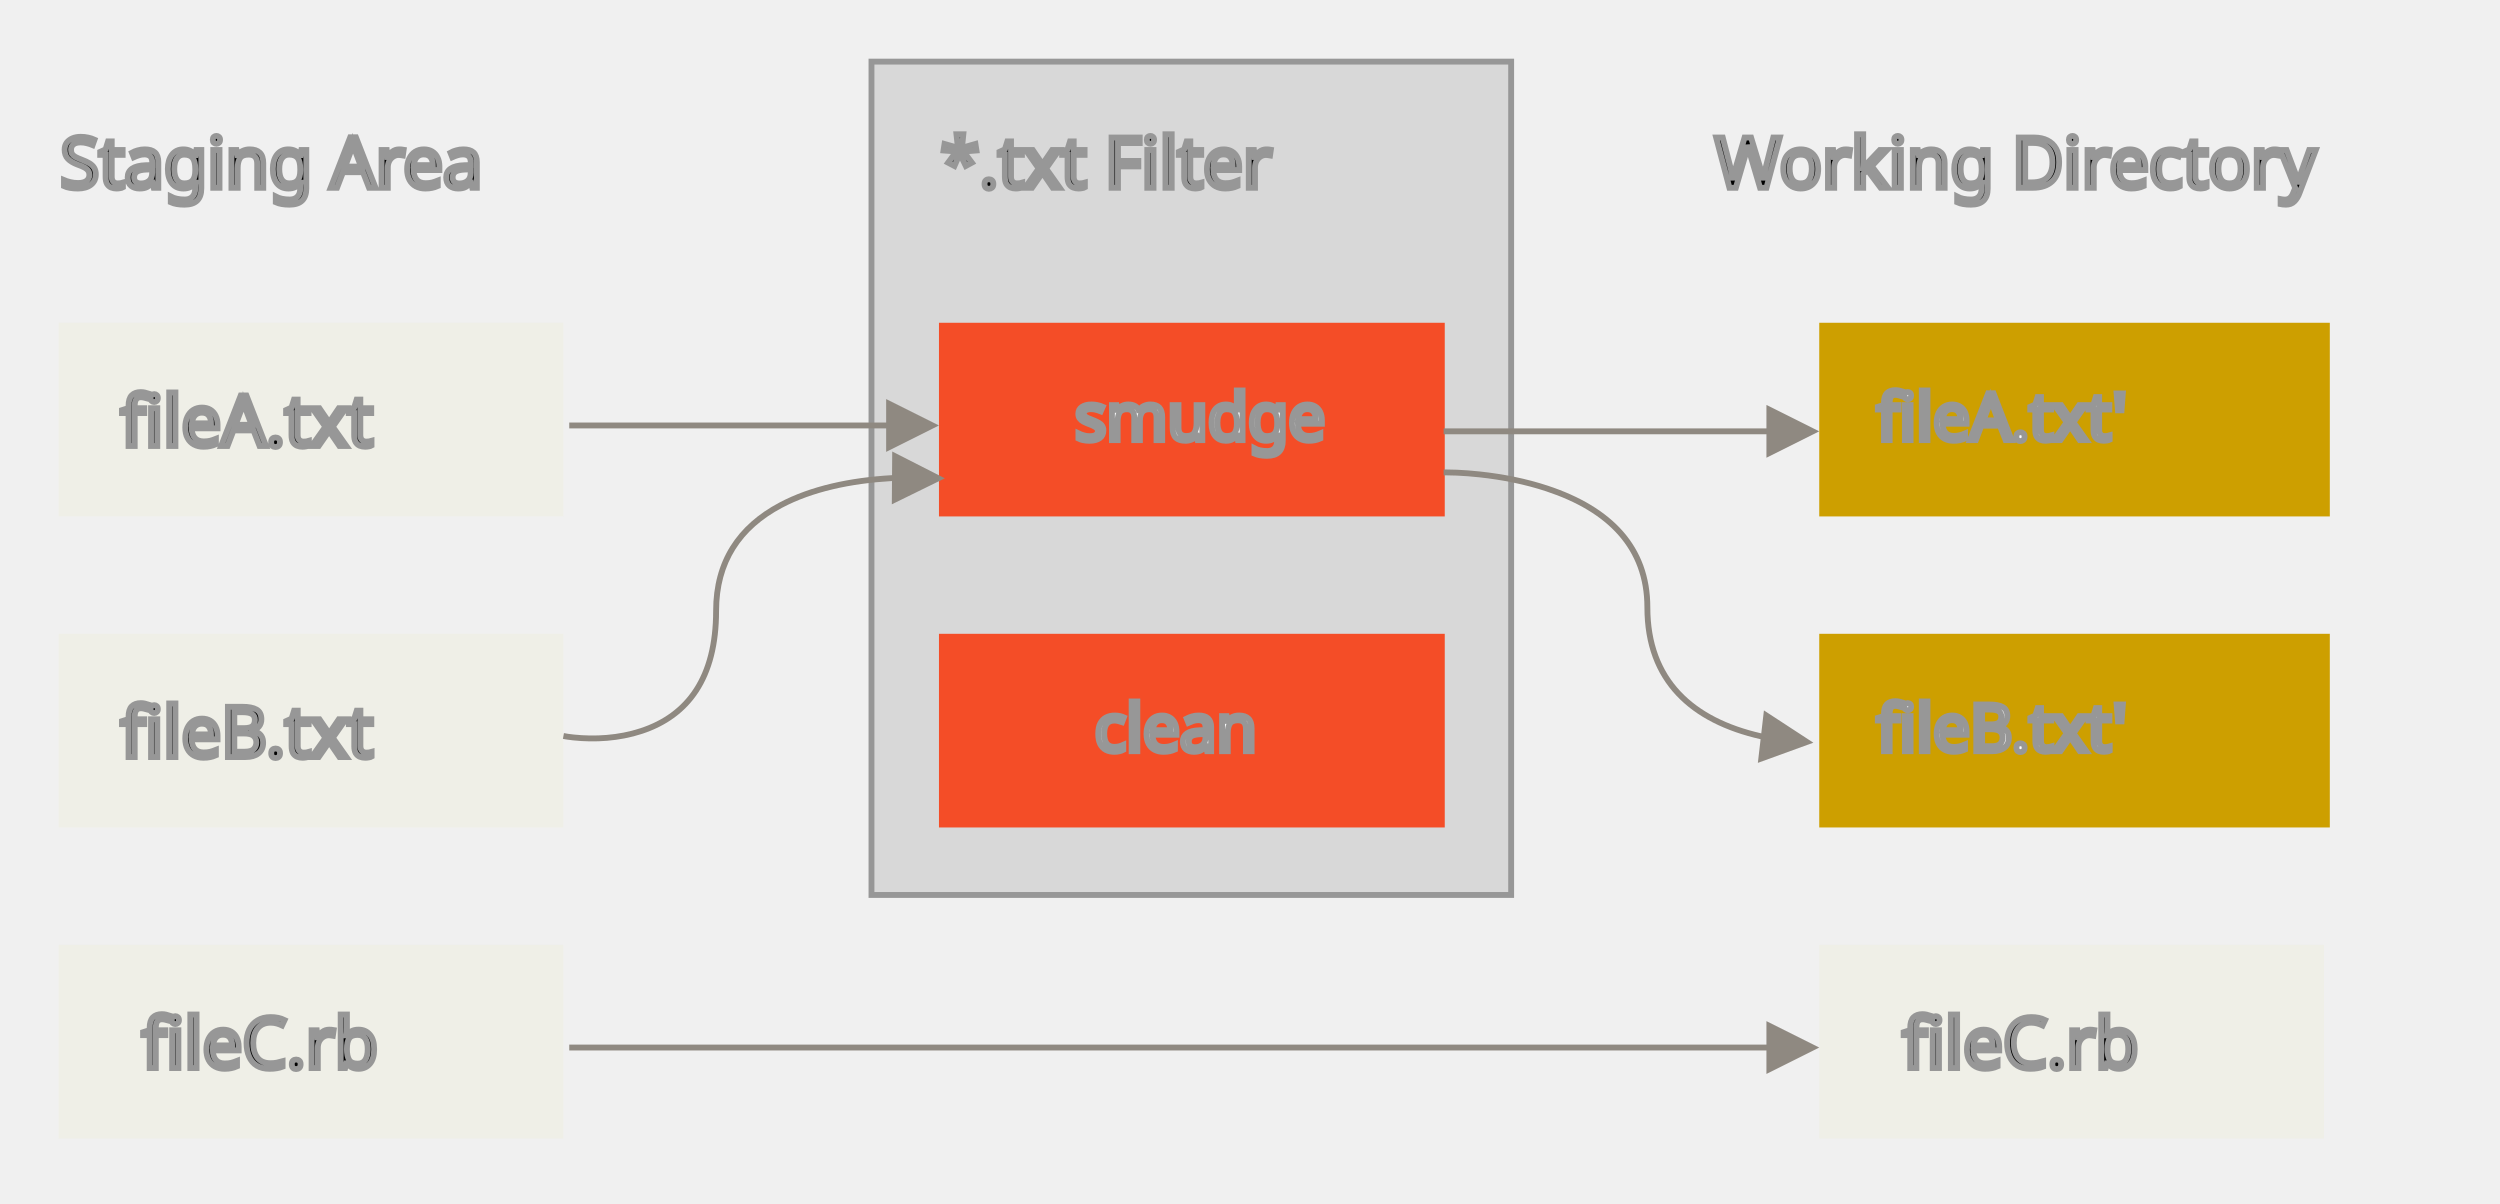
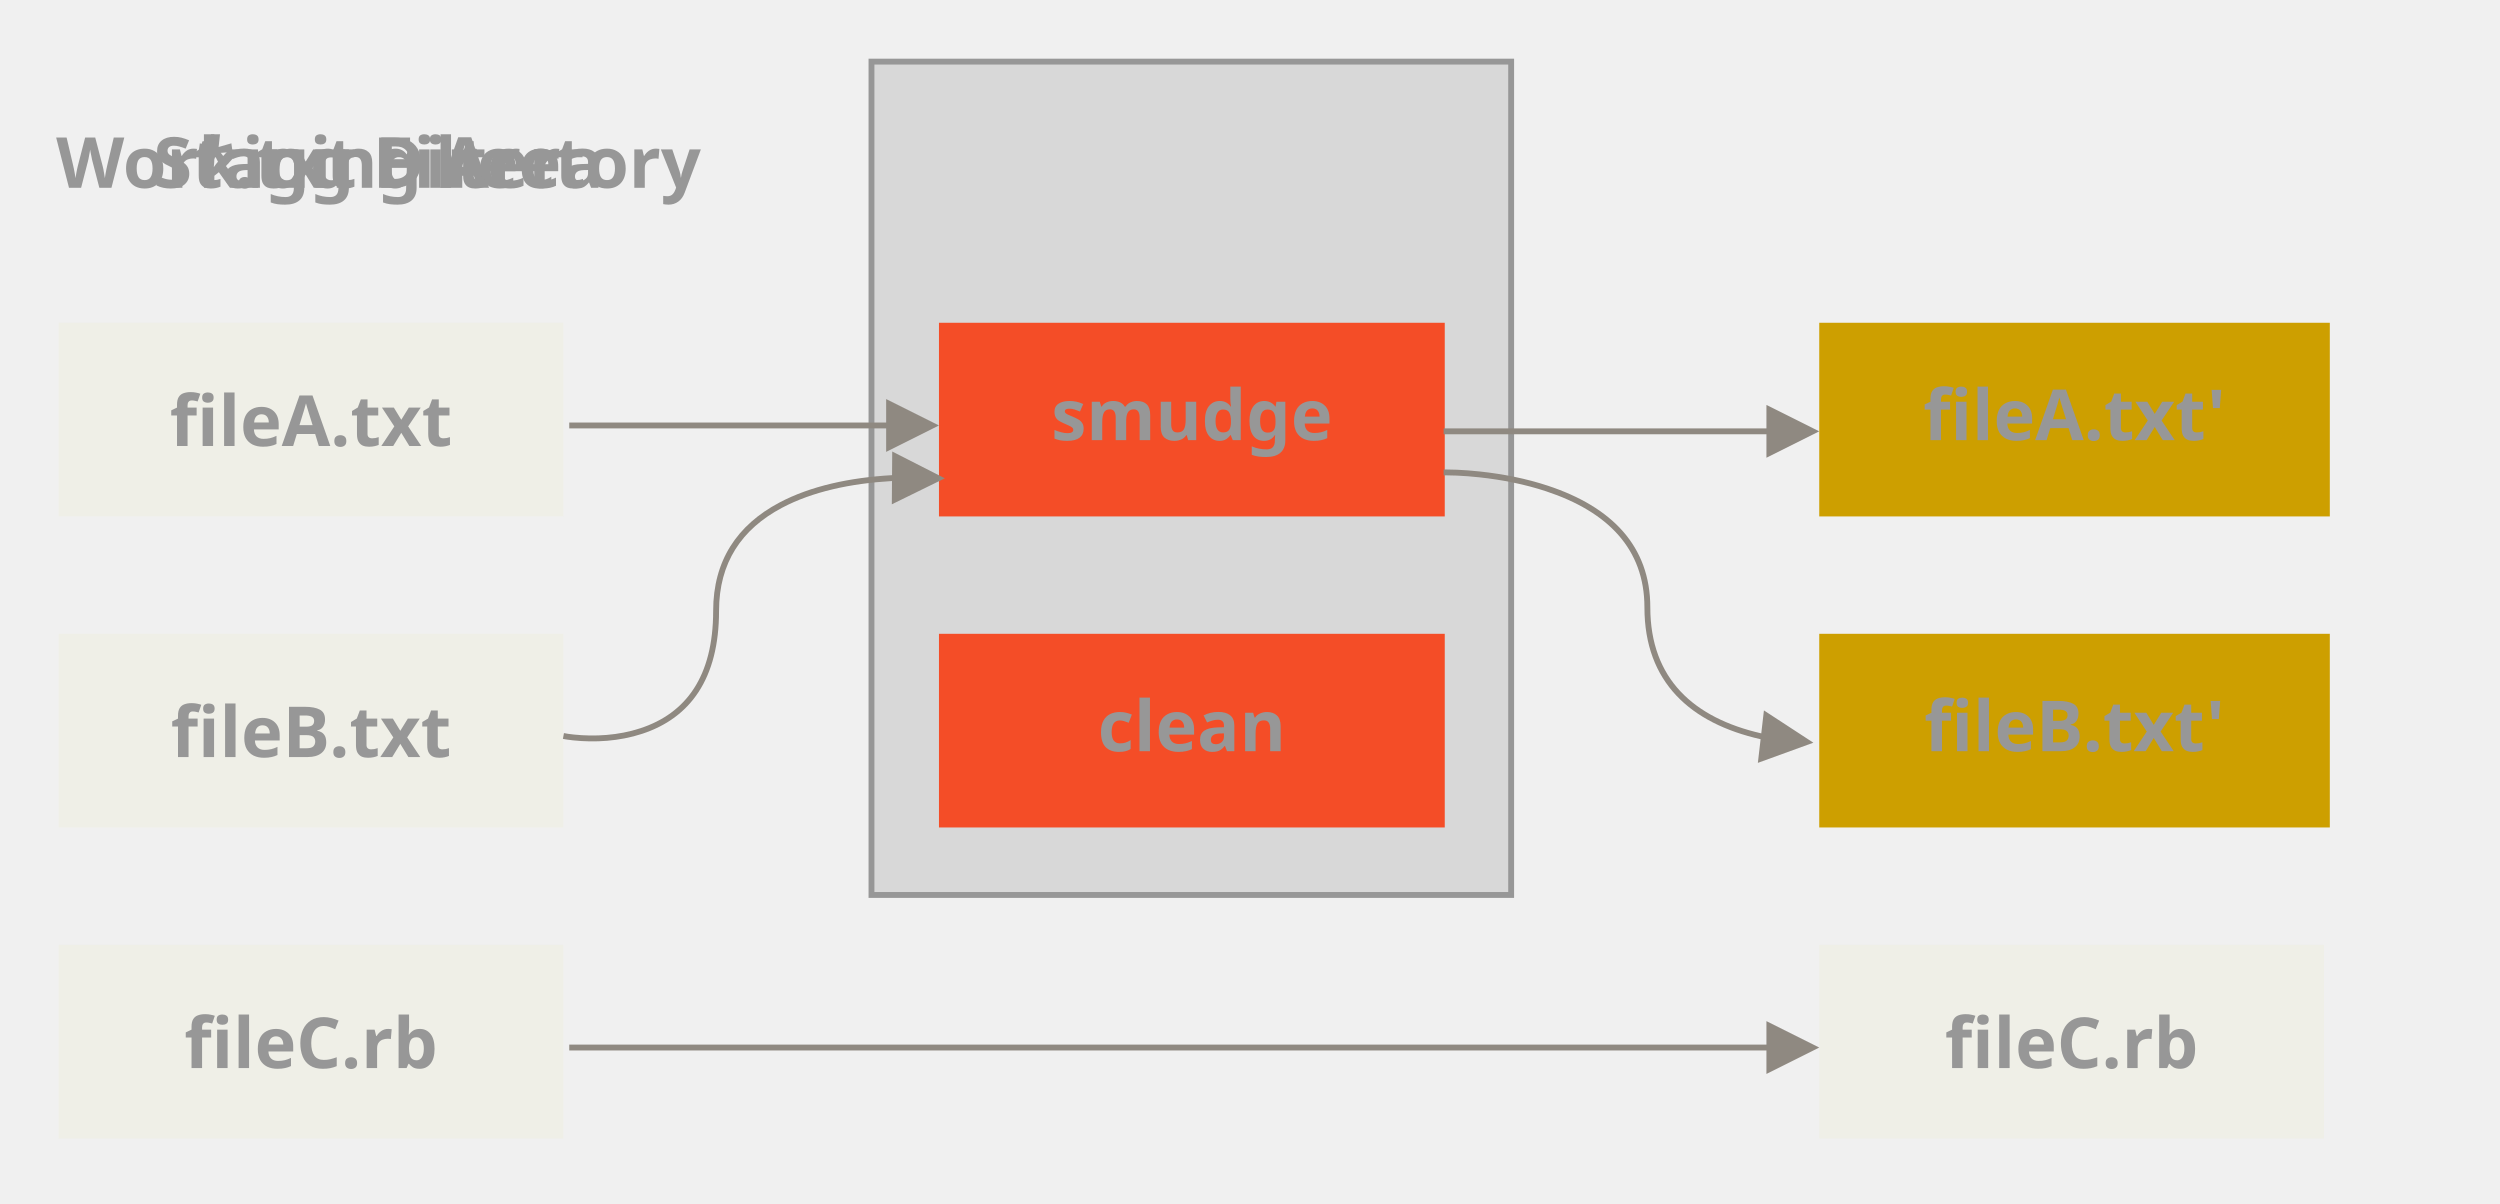
<svg xmlns="http://www.w3.org/2000/svg" width="426px" height="205px" viewBox="0 0 426 205" version="1.1">
  <g id="08---Smudge-and-Clean" stroke="none" stroke-width="1" fill="none" fill-rule="evenodd">
    <g id="Group" transform="translate(10, 10)">
      <g id="other" transform="translate(0, 45)">
        <rect id="Rectangle-2" fill="#EFEFE7" fill-rule="evenodd" x="0" y="0" width="86" height="33" />
-         <text id="master" stroke="#979797" stroke-width="1" font-family="RobotoMono-Regular, Roboto Mono" font-size="12" font-weight="normal" fill="#000000">
-           <tspan x="10.592" y="21">fileA.txt</tspan>
+         <text stroke="#979797" stroke-width="0" font-family="Source Code Pro" font-size="12px" font-weight="900" fill="#979797" fill-opacity="1" text-anchor="middle" id="master">
+           <tspan x="43" y="21">fileA.txt</tspan>
        </text>
      </g>
      <rect id="Rectangle-9" stroke="#979797" fill="#D8D8D8" x="138.5" y="0.5" width="109" height="142" />
      <g id="goldref" transform="translate(300, 45)">
        <rect id="Rectangle-3" fill="#CD9F00" fill-rule="evenodd" x="0" y="0" width="87" height="33" />
-         <text id="master-2" stroke="#979797" stroke-width="1" font-family="RobotoMono-Regular, Roboto Mono" font-size="11.143" font-weight="normal" fill="#FFFFFF">
-           <tspan x="9.81" y="20">fileA.txt'</tspan>
+         <text stroke="#979797" stroke-width="0" font-family="Source Code Pro" font-size="12px" font-weight="900" fill="#979797" fill-opacity="1" text-anchor="middle" id="master-2">
+           <tspan x="43.5" y="20">fileA.txt'</tspan>
        </text>
      </g>
      <g id="goldref" transform="translate(300, 98)">
        <rect id="Rectangle-3" fill="#CD9F00" fill-rule="evenodd" x="0" y="0" width="87" height="33" />
-         <text id="master-2" stroke="#979797" stroke-width="1" font-family="RobotoMono-Regular, Roboto Mono" font-size="11.143" font-weight="normal" fill="#FFFFFF">
-           <tspan x="9.81" y="20">fileB.txt'</tspan>
+         <text stroke="#979797" stroke-width="0" font-family="Source Code Pro" font-size="12px" font-weight="900" fill="#979797" fill-opacity="1" text-anchor="middle" id="master-2">
+           <tspan x="43.5" y="20">fileB.txt'</tspan>
        </text>
      </g>
      <g id="other" transform="translate(0, 98)">
        <rect id="Rectangle-2" fill="#EFEFE7" fill-rule="evenodd" x="0" y="0" width="86" height="33" />
-         <text id="master" stroke="#979797" stroke-width="1" font-family="RobotoMono-Regular, Roboto Mono" font-size="12" font-weight="normal" fill="#000000">
-           <tspan x="10.592" y="21">fileB.txt</tspan>
+         <text stroke="#979797" stroke-width="0" font-family="Source Code Pro" font-size="12px" font-weight="900" fill="#979797" fill-opacity="1" text-anchor="middle" id="master">
+           <tspan x="43" y="21">fileB.txt</tspan>
        </text>
      </g>
      <g id="other" transform="translate(0, 151)">
        <rect id="Rectangle-2" fill="#EFEFE7" fill-rule="evenodd" x="0" y="0" width="86" height="33" />
-         <text id="master" stroke="#979797" stroke-width="1" font-family="RobotoMono-Regular, Roboto Mono" font-size="12" font-weight="normal" fill="#000000">
-           <tspan x="14.192" y="21">fileC.rb</tspan>
+         <text stroke="#979797" stroke-width="0" font-family="Source Code Pro" font-size="12px" font-weight="900" fill="#979797" fill-opacity="1" text-anchor="middle" id="master">
+           <tspan x="43" y="21">fileC.rb</tspan>
        </text>
      </g>
      <g id="other" transform="translate(300, 151)">
        <rect id="Rectangle-2" fill="#EFEFE7" fill-rule="evenodd" x="0" y="0" width="86" height="33" />
-         <text id="master" stroke="#979797" stroke-width="1" font-family="RobotoMono-Regular, Roboto Mono" font-size="12" font-weight="normal" fill="#000000">
-           <tspan x="14.192" y="21">fileC.rb</tspan>
+         <text stroke="#979797" stroke-width="0" font-family="Source Code Pro" font-size="12px" font-weight="900" fill="#979797" fill-opacity="1" text-anchor="middle" id="master">
+           <tspan x="43" y="21">fileC.rb</tspan>
        </text>
      </g>
-       <text id="Staging-Area" stroke="#979797" font-family="RobotoMono-Regular, Roboto Mono" font-size="12" font-weight="normal" fill="#000000">
-         <tspan x="0.293" y="22">Staging Area</tspan>
+       <text stroke="#979797" stroke-width="0" font-family="Source Code Pro" font-size="12px" font-weight="900" fill="#979797" fill-opacity="1" text-anchor="middle" id="Staging-Area">
+         <tspan x="54.5" y="22">Staging Area</tspan>
      </text>
-       <text id="Working-Directory" stroke="#979797" font-family="RobotoMono-Regular, Roboto Mono" font-size="12" font-weight="normal" fill="#000000">
-         <tspan x="282.29" y="22">Working Directory</tspan>
+       <text stroke="#979797" stroke-width="0" font-family="Source Code Pro" font-size="12px" font-weight="900" fill="#979797" fill-opacity="1" text-anchor="middle" id="Working-Directory">
+         <tspan x="54.5" y="22">Working Directory</tspan>
      </text>
-       <text id="*.txt-Filter" stroke="#979797" font-family="RobotoMono-Regular, Roboto Mono" font-size="12" font-weight="normal" fill="#000000">
-         <tspan x="150.293" y="22">*.txt Filter</tspan>
+       <text stroke="#979797" stroke-width="0" font-family="Source Code Pro" font-size="12px" font-weight="900" fill="#979797" fill-opacity="1" text-anchor="middle" id="*.txt-Filter">
+         <tspan x="54.5" y="22">*.txt Filter</tspan>
      </text>
      <g id="ref" transform="translate(150, 45)">
        <rect id="Rectangle-2" fill="#F44D27" fill-rule="evenodd" x="0" y="0" width="86.187" height="33" />
-         <text id="master" stroke="#979797" stroke-width="1" font-family="RobotoMono-Regular, Roboto Mono" font-size="11.143" font-weight="normal" fill="#FFFFFF">
-           <tspan x="23.187" y="20">smudge</tspan>
+         <text stroke="#979797" stroke-width="0" font-family="Source Code Pro" font-size="12px" font-weight="900" fill="#979797" fill-opacity="1" text-anchor="middle" id="master">
+           <tspan x="43.093" y="20">smudge</tspan>
        </text>
      </g>
      <g id="ref" transform="translate(150, 98)">
        <rect id="Rectangle-2" fill="#F44D27" fill-rule="evenodd" x="0" y="0" width="86.187" height="33" />
-         <text id="master" stroke="#979797" stroke-width="1" font-family="RobotoMono-Regular, Roboto Mono" font-size="11.143" font-weight="normal" fill="#FFFFFF">
-           <tspan x="26.53" y="20">clean</tspan>
+         <text stroke="#979797" stroke-width="0" font-family="Source Code Pro" font-size="12px" font-weight="900" fill="#979797" fill-opacity="1" text-anchor="middle" id="master">
+           <tspan x="43.093" y="20">clean</tspan>
        </text>
      </g>
      <path id="Line" d="M291,169 L87,169 L87,168 L291,168 L291,164 L300,168.5 L291,173 L291,169 Z" fill="#8F8981" fill-rule="nonzero" />
      <path id="Line-2" d="M141,63 L87,63 L87,62 L141,62 L141,58 L150,62.5 L141,67 L141,63 Z" fill="#8F8981" fill-rule="nonzero" />
      <path id="Line-3" d="M291,64 L236,64 L236,63 L291,63 L291,59 L300,63.5 L291,68 L291,64 Z" fill="#8F8981" fill-rule="nonzero" />
      <path id="Line-4" d="M141.996,71.968 C134.936,72.378 128.43,73.787 123.273,76.52 C116.368,80.179 112.524,85.9 112.524,94.097 C112.524,105.715 107.597,112.361 99.418,115.045 C95.505,116.329 91.375,116.549 87.657,116.158 C87.315,116.122 87.009,116.084 86.745,116.045 C86.584,116.022 86.471,116.003 86.41,115.992 L85.918,115.902 L86.098,114.918 L86.59,115.008 C86.639,115.017 86.74,115.034 86.889,115.056 C87.141,115.092 87.433,115.129 87.762,115.164 C91.351,115.541 95.348,115.328 99.106,114.095 C106.879,111.544 111.524,105.279 111.524,94.097 C111.524,85.509 115.589,79.46 122.805,75.636 C128.127,72.817 134.788,71.378 142.004,70.966 L142.034,66.936 L151,71.504 L141.966,75.936 L141.996,71.968 Z" fill="#8F8981" fill-rule="nonzero" />
      <path id="Line-5" d="M290.005,115.965 C278.078,113.258 270.212,106.294 270.212,93.501 C270.212,83.535 263.957,77.195 253.449,73.717 C249.839,72.522 245.967,71.757 242.078,71.337 C240.69,71.187 239.389,71.092 238.206,71.04 C237.456,71.008 236.885,70.998 236.525,71 L236.505,71 L236.005,71.005 L235.995,70.005 L236.495,70 L236.519,70 C236.896,69.998 237.483,70.008 238.249,70.041 C239.453,70.094 240.775,70.19 242.186,70.343 C246.139,70.769 250.079,71.548 253.763,72.767 C264.638,76.367 271.212,83.031 271.212,93.501 C271.212,105.701 278.659,112.335 290.121,114.965 L290.573,111.053 L298.997,116.557 L289.539,119.993 L290.005,115.965 Z" fill="#8F8981" fill-rule="nonzero" />
    </g>
  </g>
</svg>
